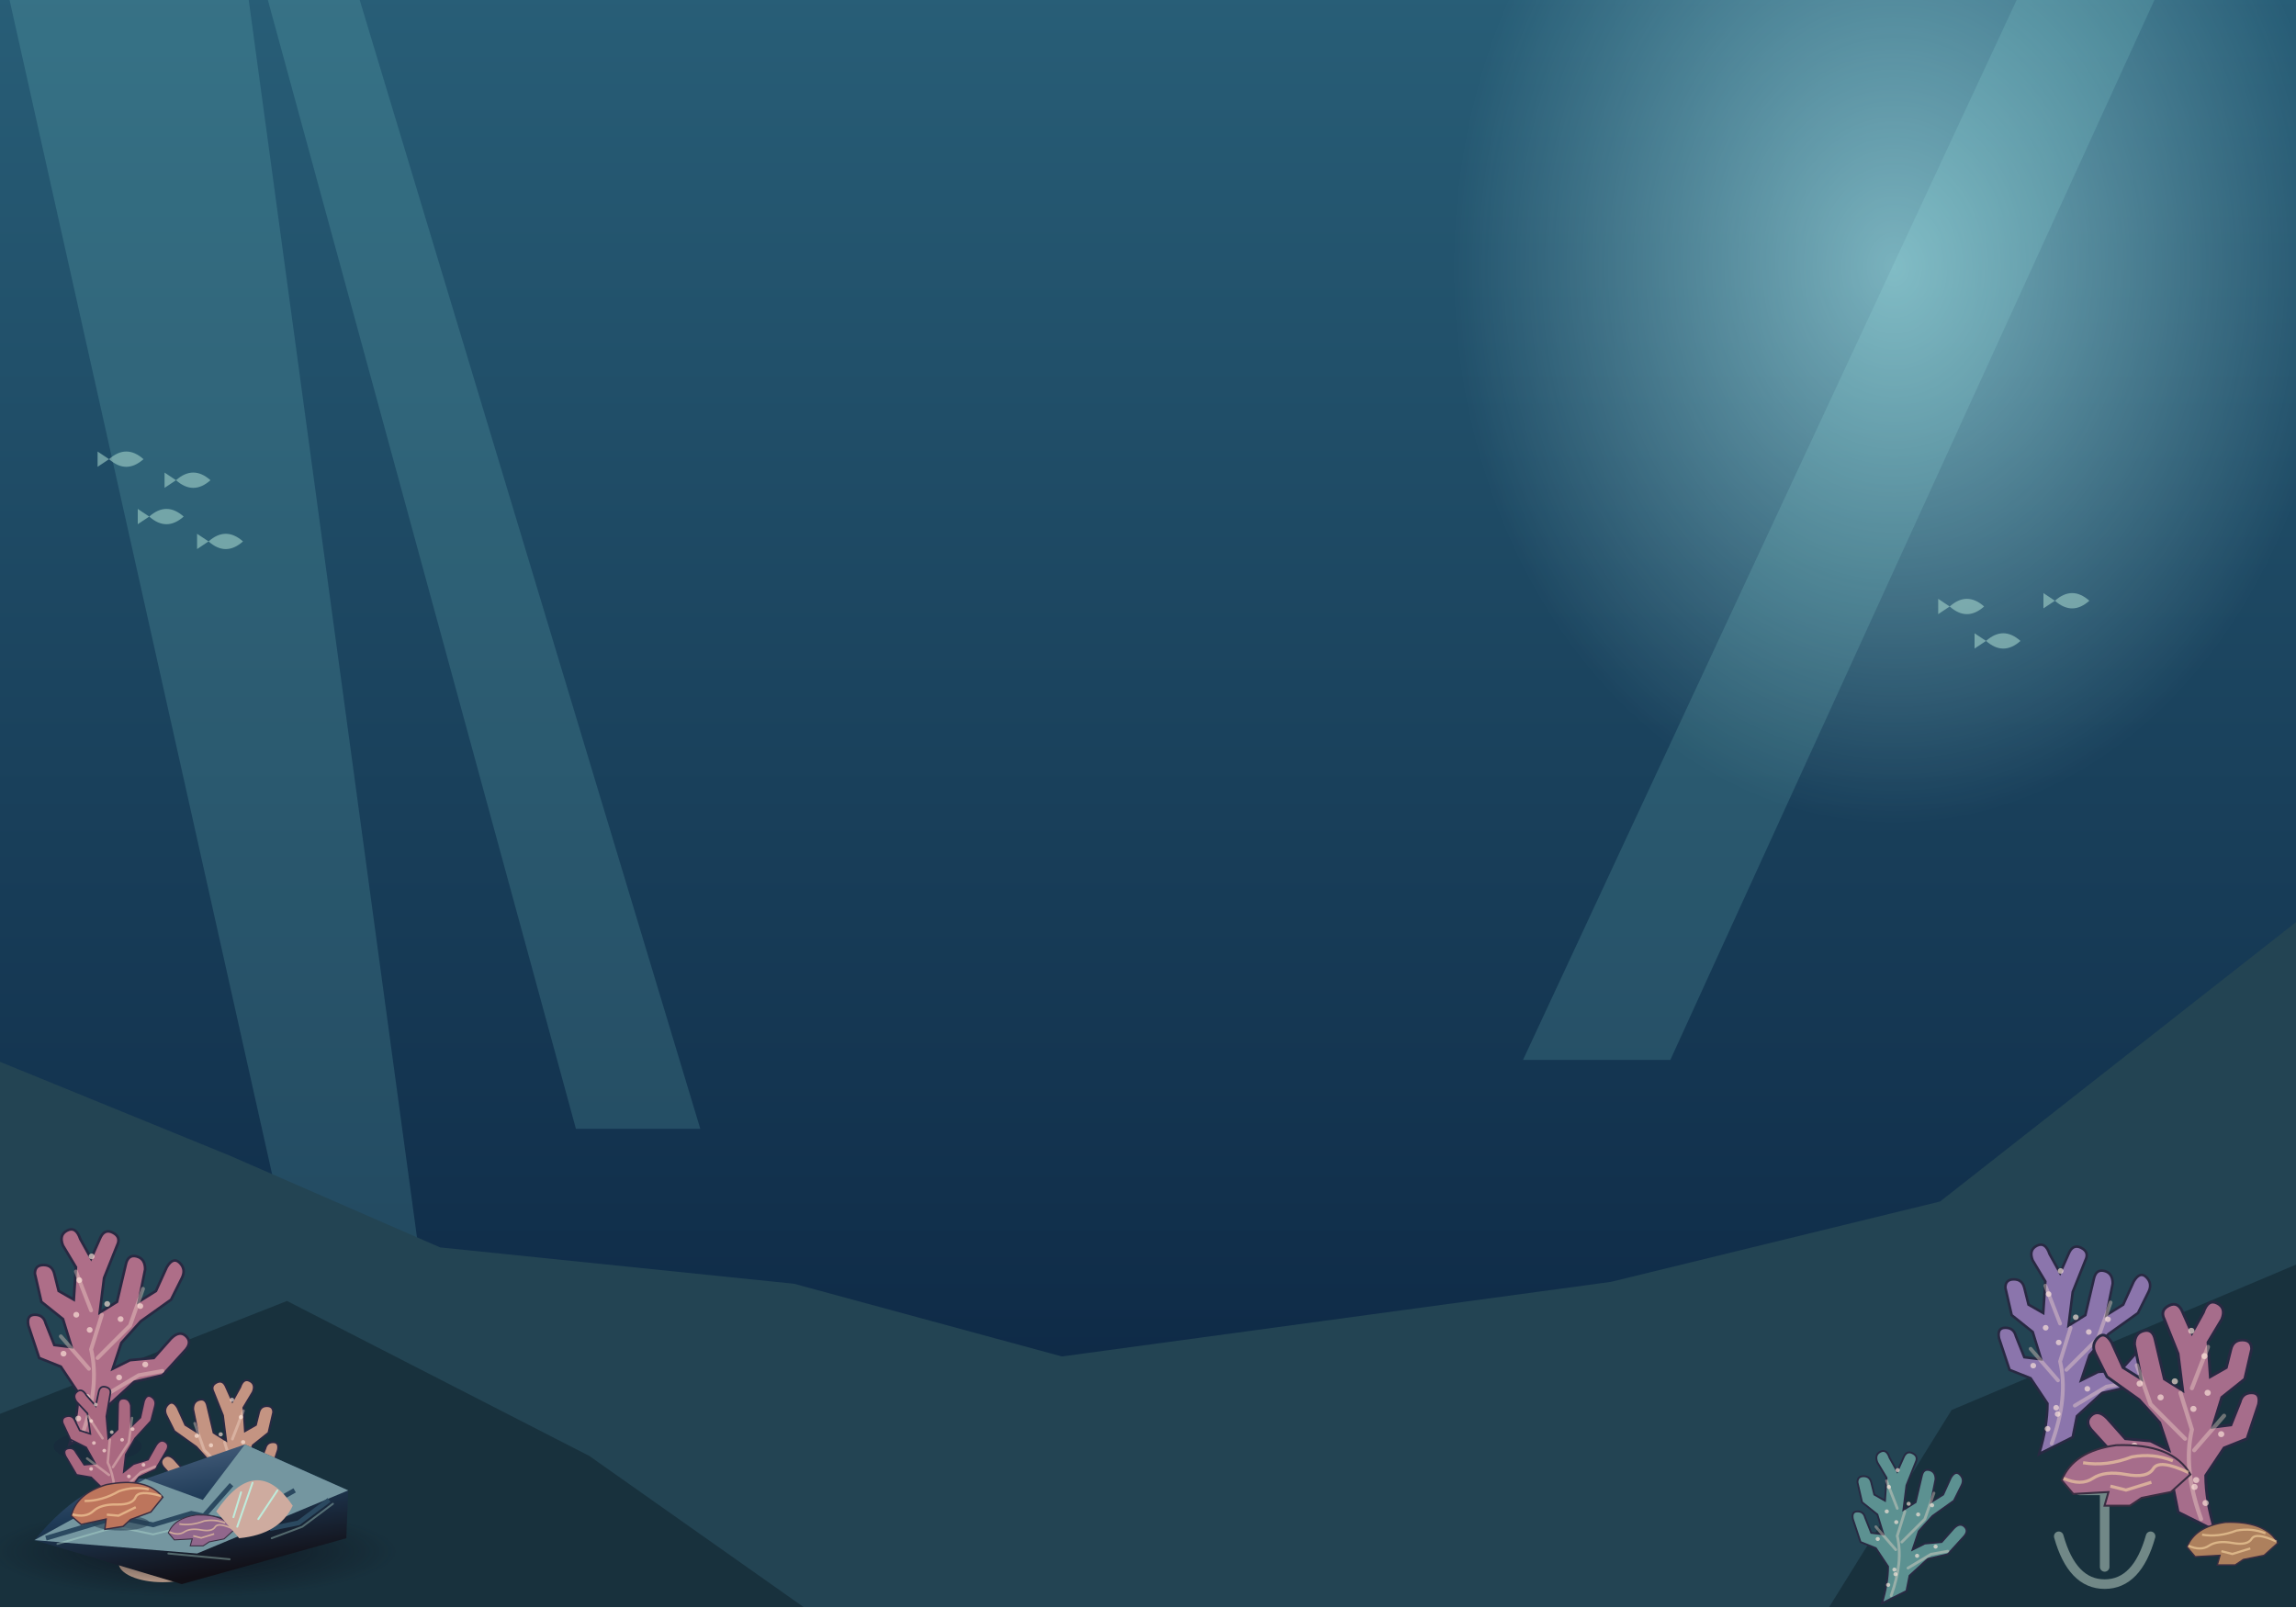
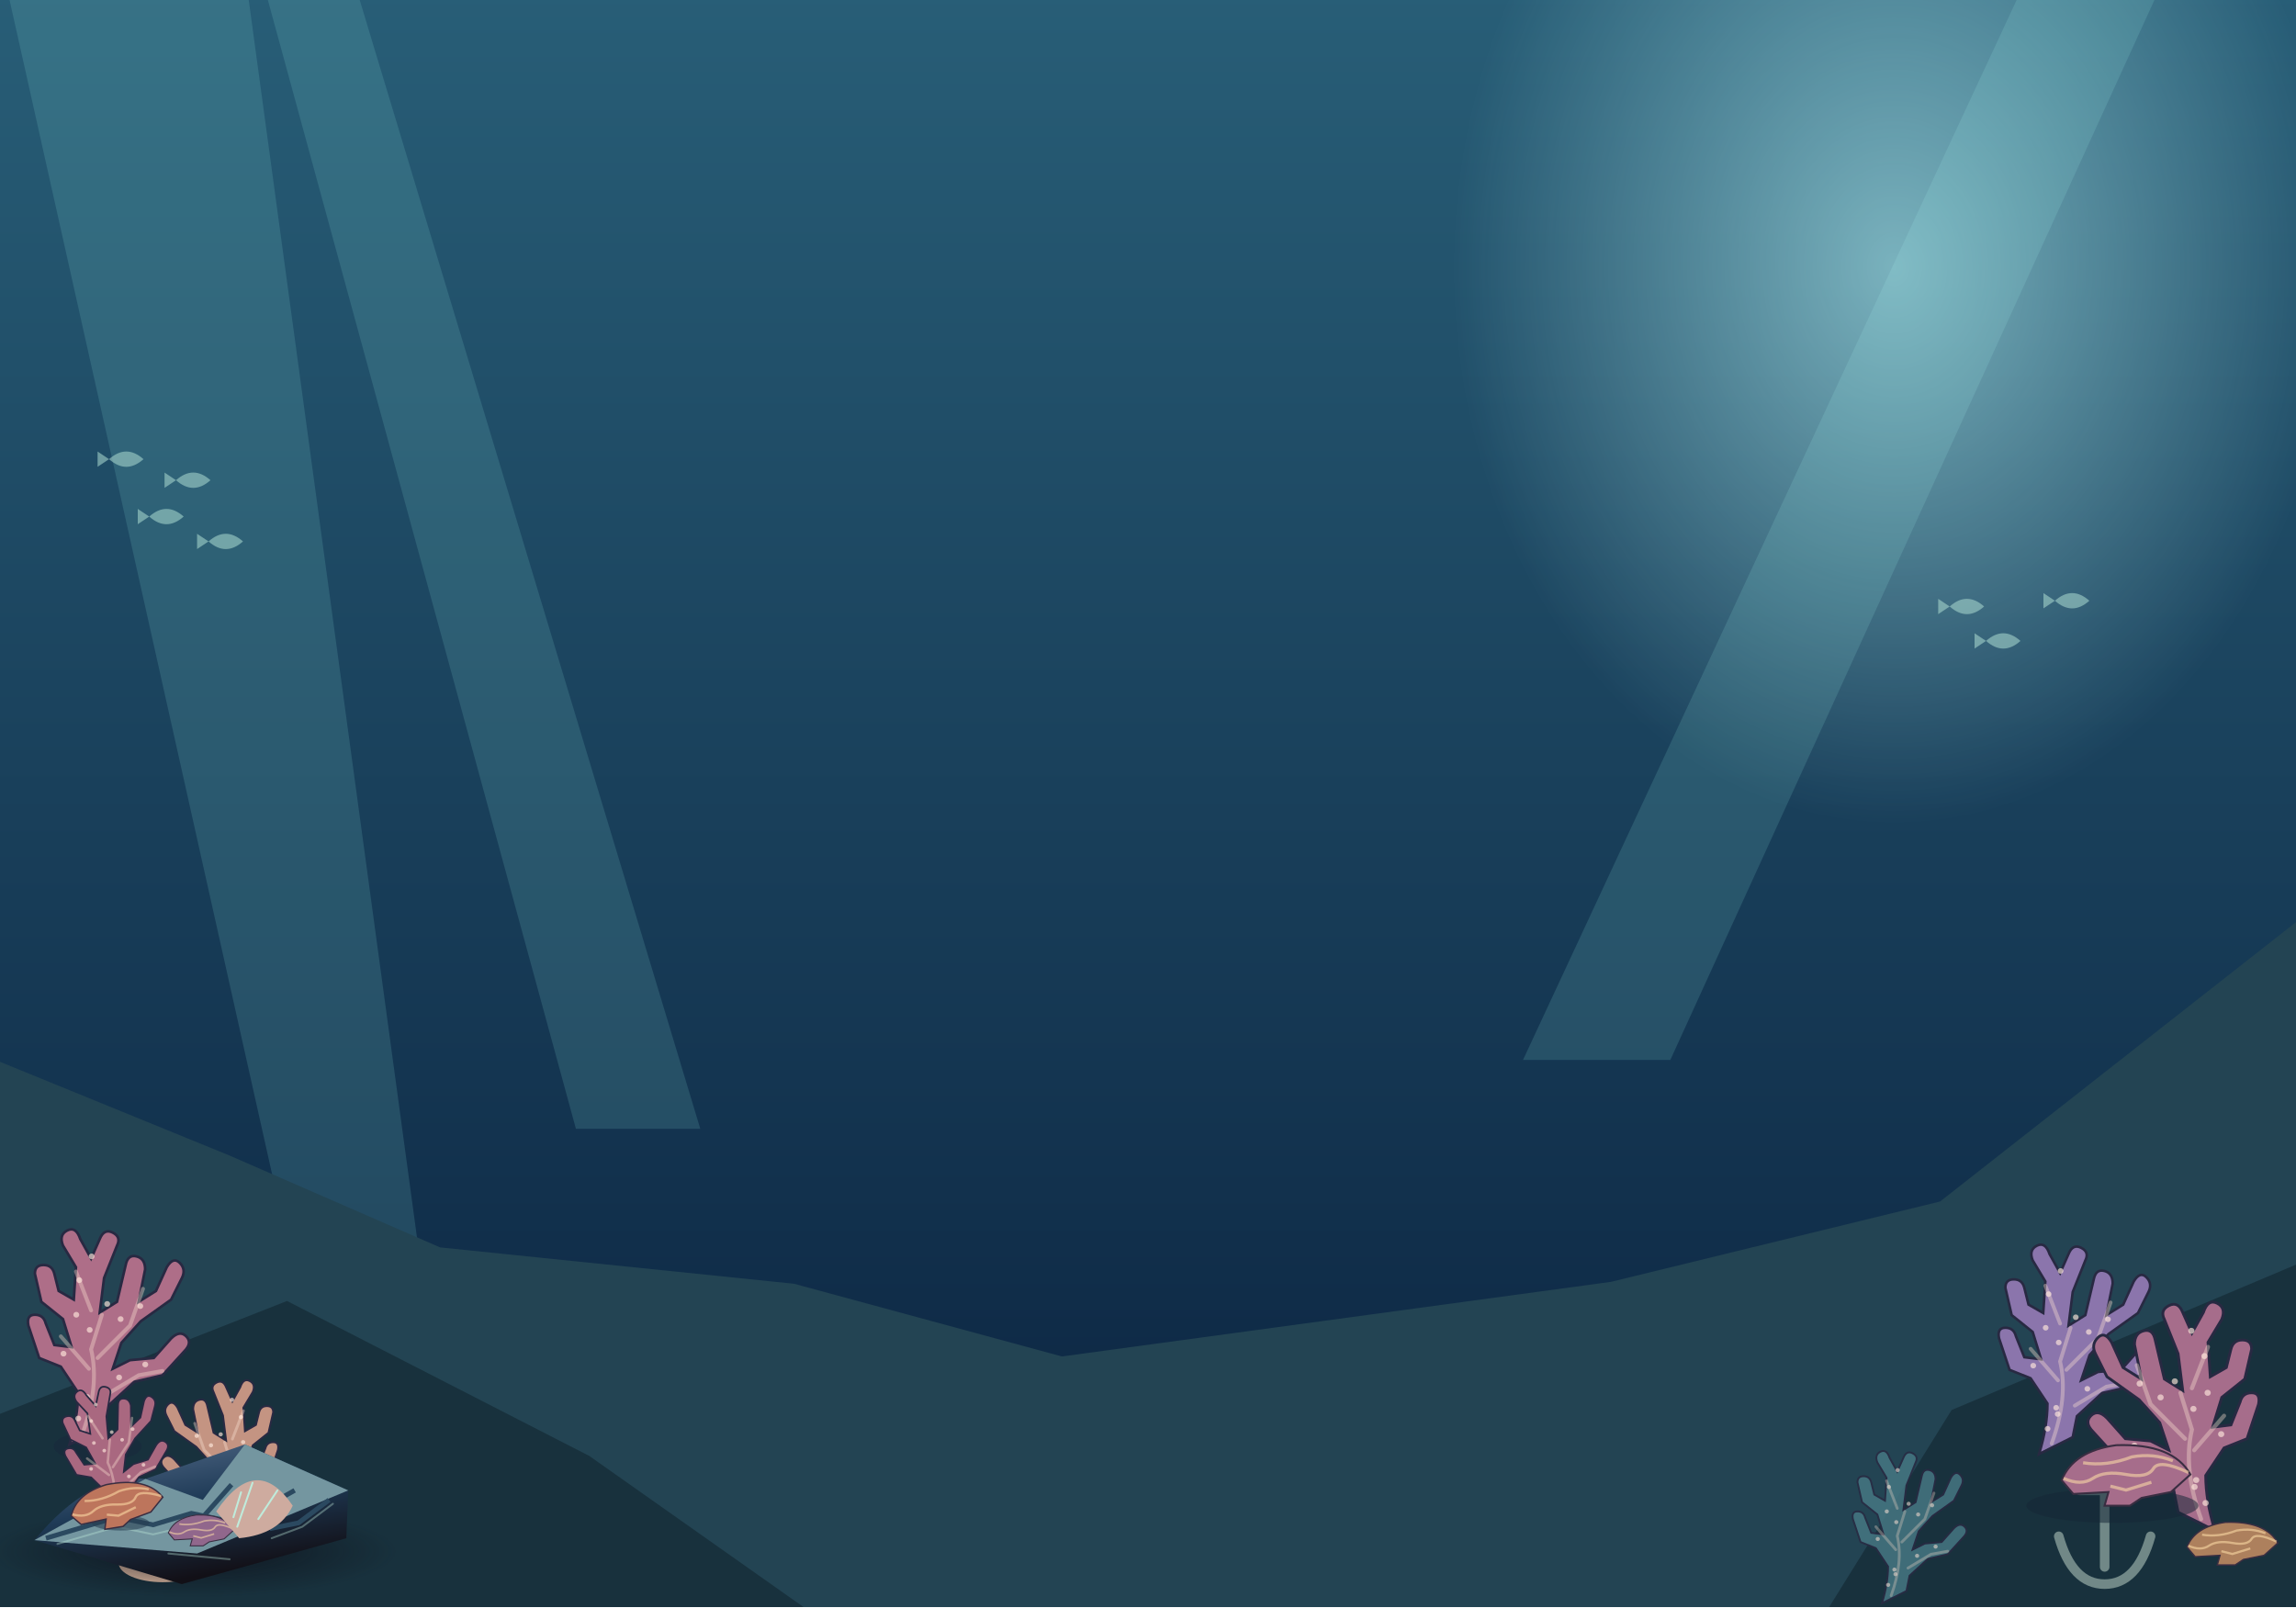
<svg xmlns="http://www.w3.org/2000/svg" viewBox="0 0 1200 840">
  <defs>
    <linearGradient id="sky" x2="0" y2="1">
      <stop stop-color="#285e77" />
      <stop offset="1" stop-color="#0a213e" />
    </linearGradient>
    <radialGradient id="light">
      <stop stop-color="#c1ffff" stop-opacity=".55" />
      <stop offset="1" stop-color="#c1ffff" stop-opacity="0" />
    </radialGradient>
    <linearGradient id="prop" x2=".37" y2="1">
      <stop stop-color="#576e8c" />
      <stop offset=".52" stop-color="#1e3a56" />
      <stop offset="1" stop-color="#121017" />
    </linearGradient>
    <radialGradient id="contact">
      <stop stop-color="#0d1019" stop-opacity=".81" />
      <stop offset="1" stop-color="#0d1019" stop-opacity="0" />
    </radialGradient>
    <style>.lit {fill:none;stroke:#bfebdb;stroke-linecap:round;stroke-linejoin:round}</style>
    <g id="branch-coral">
      <path fill="currentColor" stroke="#282942" stroke-width="1.2" d="M-13 0Q-9-13-9-24l-8-12-10-4-5-15q-1-5 3-5t5 4l4 10 8 1-4-13-10-8-3-13q0-4 4-4t5 4l2 8 7 4 1-15-6-10q-2-5 2-7t6 4l5 9 4-9q2-5 6-3t2 6l-6 15-2 16 8-5 4-17q1-5 5-4t4 6l-3 15 8-5 5-11q3-5 6-2t1 7l-5 10-14 10-9 10-4 12 8-4 11-1 8-9q4-4 7-1t-1 7l-10 11-13 3-12 11-2 10Z" />
      <path d="M-7-5q8-22 4-39l5-16m-6 25-13-15m17 10 15-15 6-17M4-23l15-9 11-2M-3-62l-7-18" fill="none" stroke="#fae0d0" stroke-opacity=".38" stroke-width="1.8" stroke-linecap="round" />
      <path d="M-9-12h.1m4-10h.1m-11-20h.1m12-11h.1m8-12h.1m-13-11h.1m19 18h.1m9-6h.1m-24 45h.1m14-12h.1m12-6h.1m-32-23h.1m7-27h.1" fill="none" stroke="#ffe8dc" stroke-opacity=".65" stroke-width="2.6" stroke-linecap="round" />
    </g>
    <g id="plate-coral">
      <path d="M-25-13q6-15 28-18 29-1 38 15L31-7 16-4 10 0H-3l2-7-18 1Z" fill="currentColor" stroke="#392d41" stroke-width="1" />
      <path d="M-24-14q9 4 15 0t17-2 14-3 18 2M-14-22q12 2 25-3 11-2 21 2M0-10l8 2 13-4" fill="none" stroke="#ffe0a8" stroke-opacity=".56" stroke-width="1.6" />
    </g>
  </defs>
  <path fill="url(#sky)" d="M0 0h1200v840H0z" />
  <path d="M5 0h125l90 662h-67zM140 0h48l178 590h-65zM1054 0h72L873 554h-77z" fill="#88e1dd28" />
  <ellipse cx="990" cy="140" rx="230" ry="290" fill="url(#light)" />
  <path transform="translate(57 240)" d="M0 0q9-8 18 0-9 8-18 0l-6 4v-8z" fill="#aad9cf" opacity=".56" />
  <path transform="translate(92 251)" d="M0 0q9-8 18 0-9 8-18 0l-6 4v-8z" fill="#aad9cf" opacity=".56" />
  <path transform="translate(78 270)" d="M0 0q9-8 18 0-9 8-18 0l-6 4v-8z" fill="#aad9cf" opacity=".56" />
  <path transform="translate(109 283)" d="M0 0q9-8 18 0-9 8-18 0l-6 4v-8z" fill="#aad9cf" opacity=".56" />
  <path transform="translate(1019 317)" d="M0 0q9-8 18 0-9 8-18 0l-6 4v-8z" fill="#aad9cf" opacity=".56" />
  <path transform="translate(1038 335)" d="M0 0q9-8 18 0-9 8-18 0l-6 4v-8z" fill="#aad9cf" opacity=".56" />
  <path transform="translate(1074 314)" d="M0 0q9-8 18 0-9 8-18 0l-6 4v-8z" fill="#aad9cf" opacity=".56" />
  <path d="M0 555l120 49 110 48 185 19 140 38 287-39 172-42 186-146v358H0z" fill="#234453" />
  <path d="M0 739l150-59 158 81 112 79H0zM1200 661l-180 76-64 103h244z" fill="#18313d" />
  <ellipse cx="51" cy="756" rx="23" ry="8" fill="#17283c" opacity=".6" />
  <use href="#branch-coral" transform="translate(51 755) scale(1.13)" color="#ae6e88" />
  <use href="#branch-coral" transform="translate(119 803) scale(-.82 .82)" color="#c49482" />
  <use href="#branch-coral" transform="translate(1080 760) scale(1.1)" color="#8b75ac" />
  <use href="#branch-coral" transform="translate(1142 800) scale(-1.2 1.2)" color="#a66d8b" />
-   <use href="#branch-coral" transform="translate(994 838) scale(.8)" color="#5c9191" />
+   <use href="#branch-coral" transform="translate(994 838) scale(.8)" color="#467783" opacity=".84" />
  <ellipse cx="85" cy="817" rx="23" ry="10" fill="#ebc4aa" />
  <path d="M1100 819v-49m-13 9h26m-37 24q7 25 24 25t24-25" fill="#0000" stroke="#718887" stroke-width="5" stroke-linecap="round" stroke-linejoin="round" />
  <g transform="translate(18 709)">
    <ellipse cx="83" cy="102" rx="107" ry="24" fill="url(#contact)" />
    <path d="M0 96Q29 61 58 64L110 46 164 70 163 95 77 119Z" fill="url(#prop)" />
    <path d="M0 96 58 64l30 11 22-29 54 24-79 33Z" fill="#7496a0" />
    <path d="M6 95 43 84l19 4 20-6 24 5 30-17m-93 14 15-12m30 12 15-17m20 23 15-3 16-12" fill="none" stroke="#2b4960" stroke-width="2.5" />
    <path d="m12 98 31-9 19 4 21-5m41 7 16-6 16-12m-86 26 32 3" class="lit" opacity=".36" />
    <ellipse cx="45" cy="87" rx="15" ry="4" fill="#263d51" opacity=".56" />
    <use href="#branch-coral" transform="translate(47 86) rotate(-12) scale(.72)" color="#a96880" />
    <use href="#plate-coral" transform="translate(39 90) rotate(-9) scale(.74)" color="#bd755c" />
    <use href="#plate-coral" transform="translate(83 99) scale(.52)" color="#91678c" />
    <path d="M95 81q21-31 40-3-7 15-28 17Z" fill="#ceab9f" />
    <path d="m106 89 8-23m3 19 10-15m-23 14 4-13" class="lit" />
  </g>
+   <ellipse cx="1104" cy="787" rx="45" ry="9" fill="#162635" opacity=".52" />
  <use href="#plate-coral" transform="translate(1103 787) scale(1.02)" color="#a66d8b" />
  <use href="#plate-coral" transform="translate(1161 818) scale(.72)" color="#ad805d" />
</svg>
